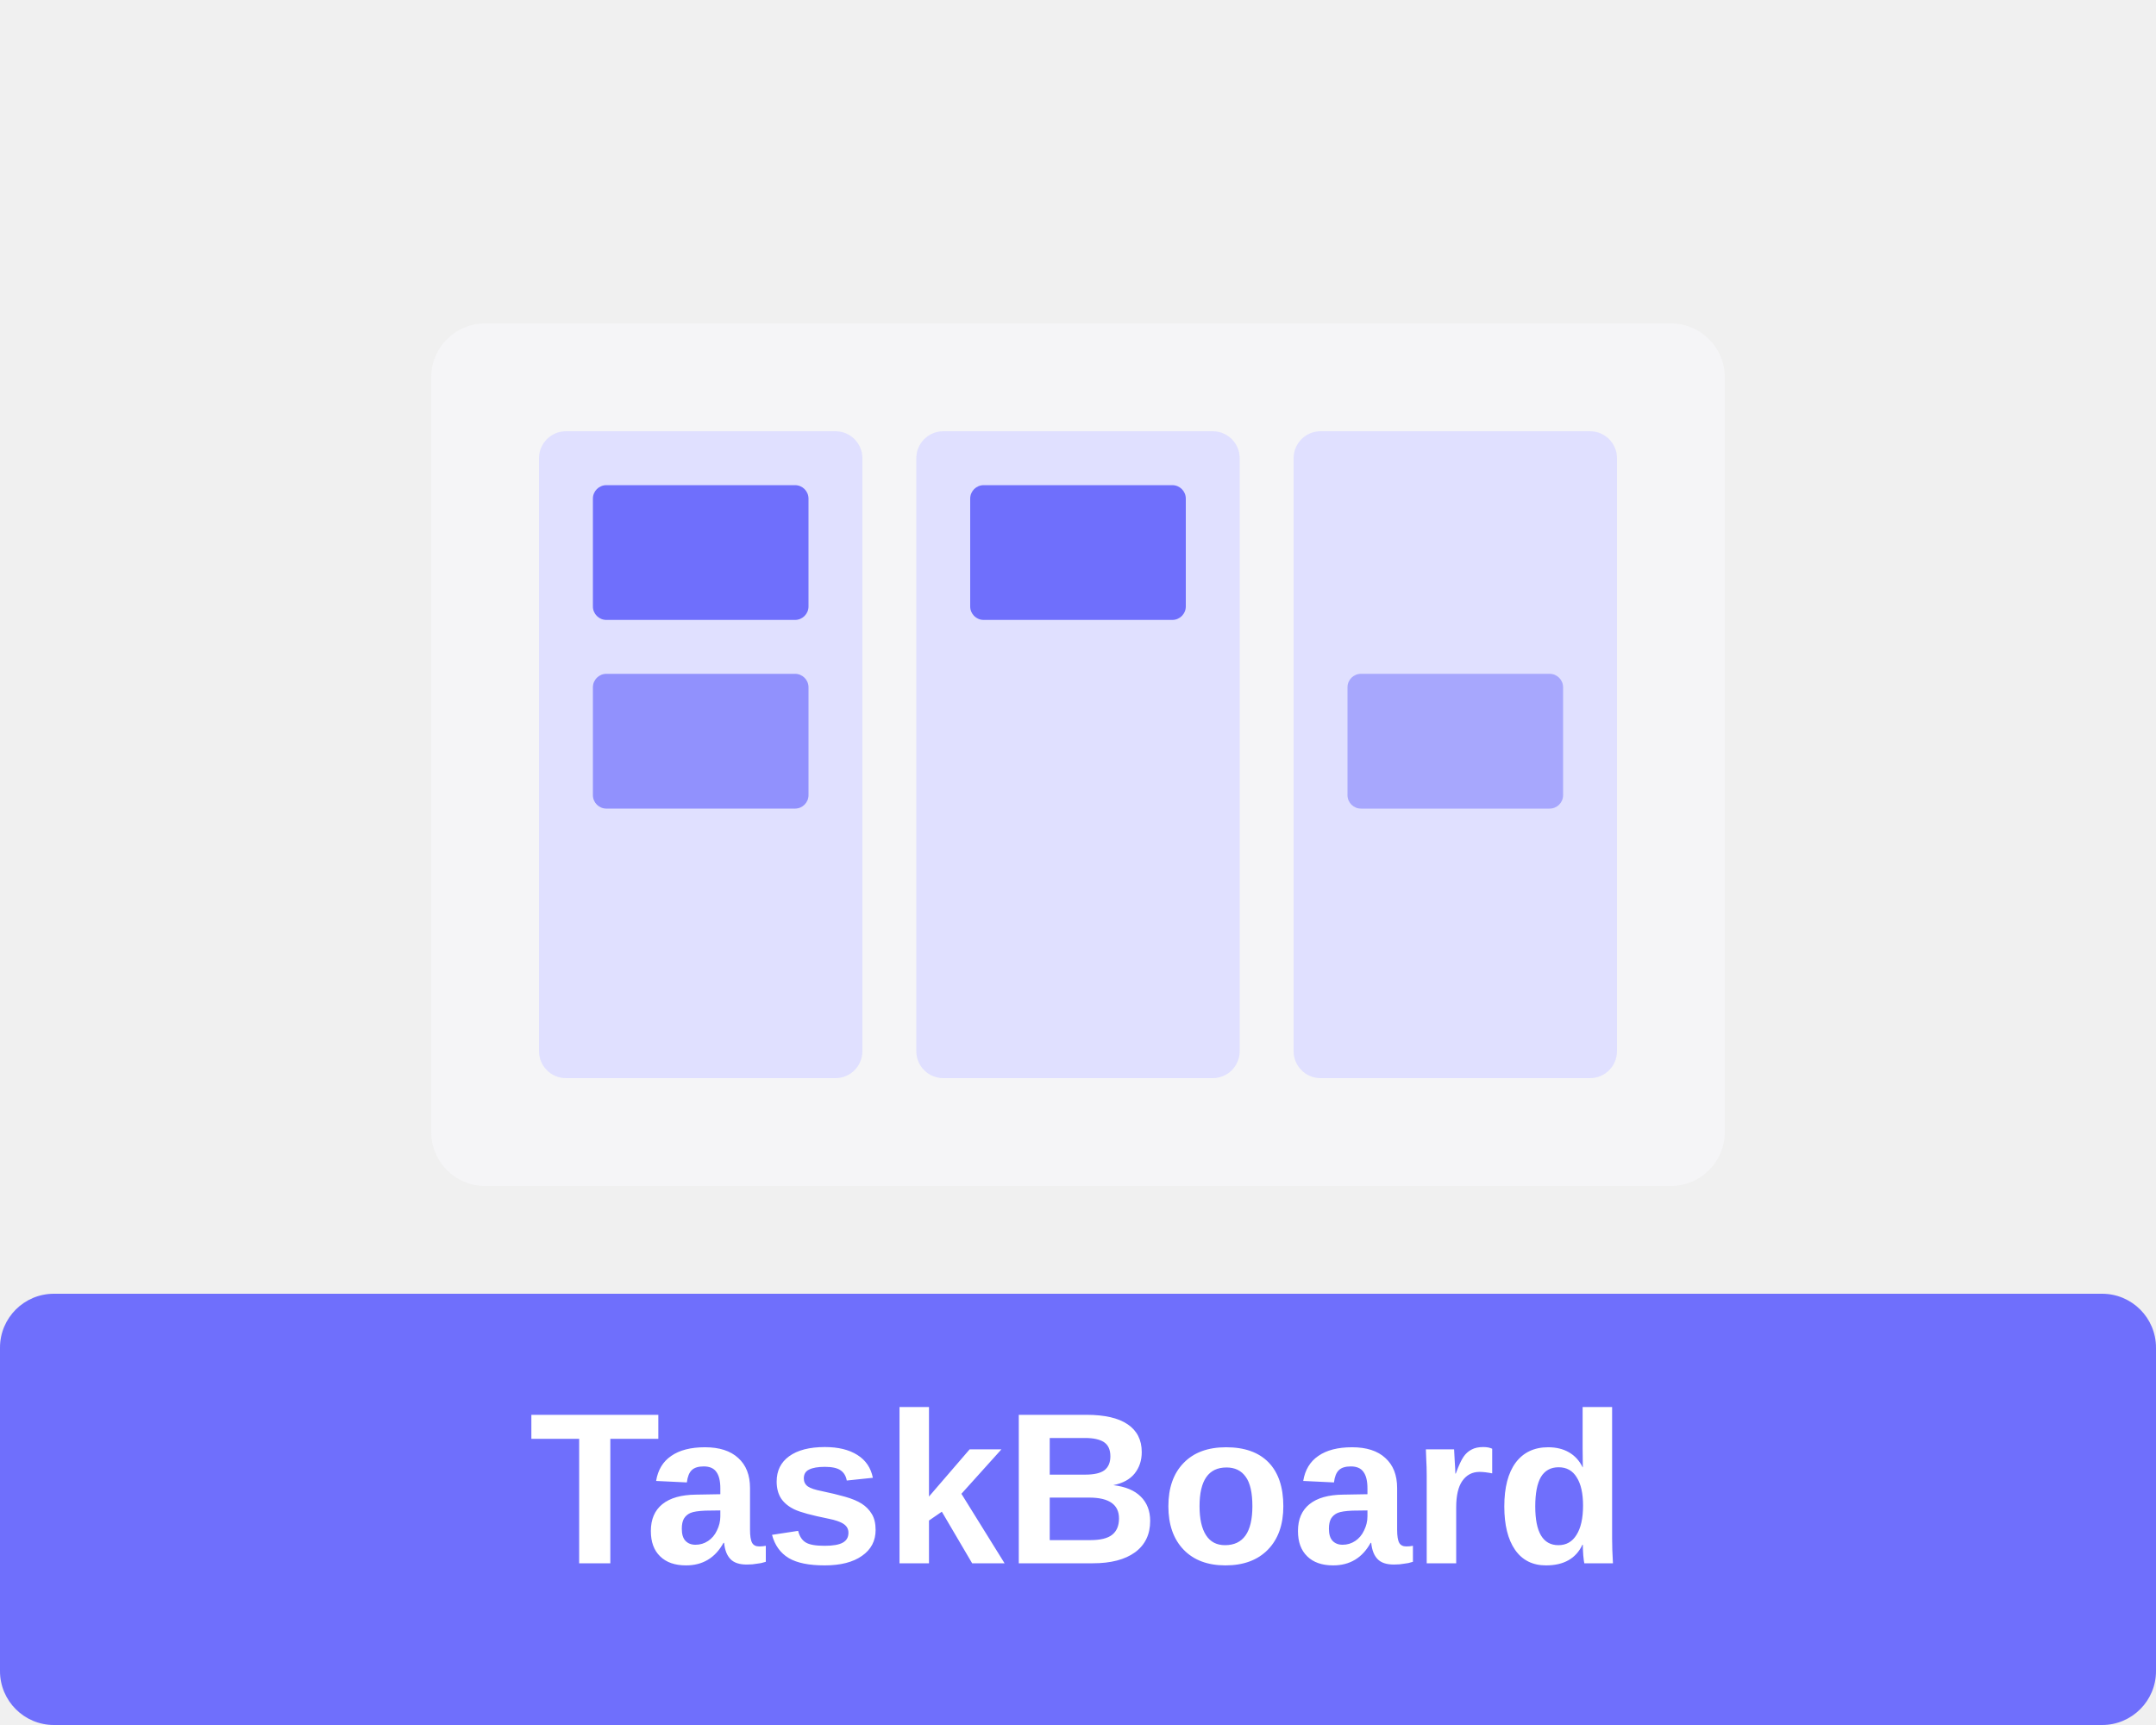
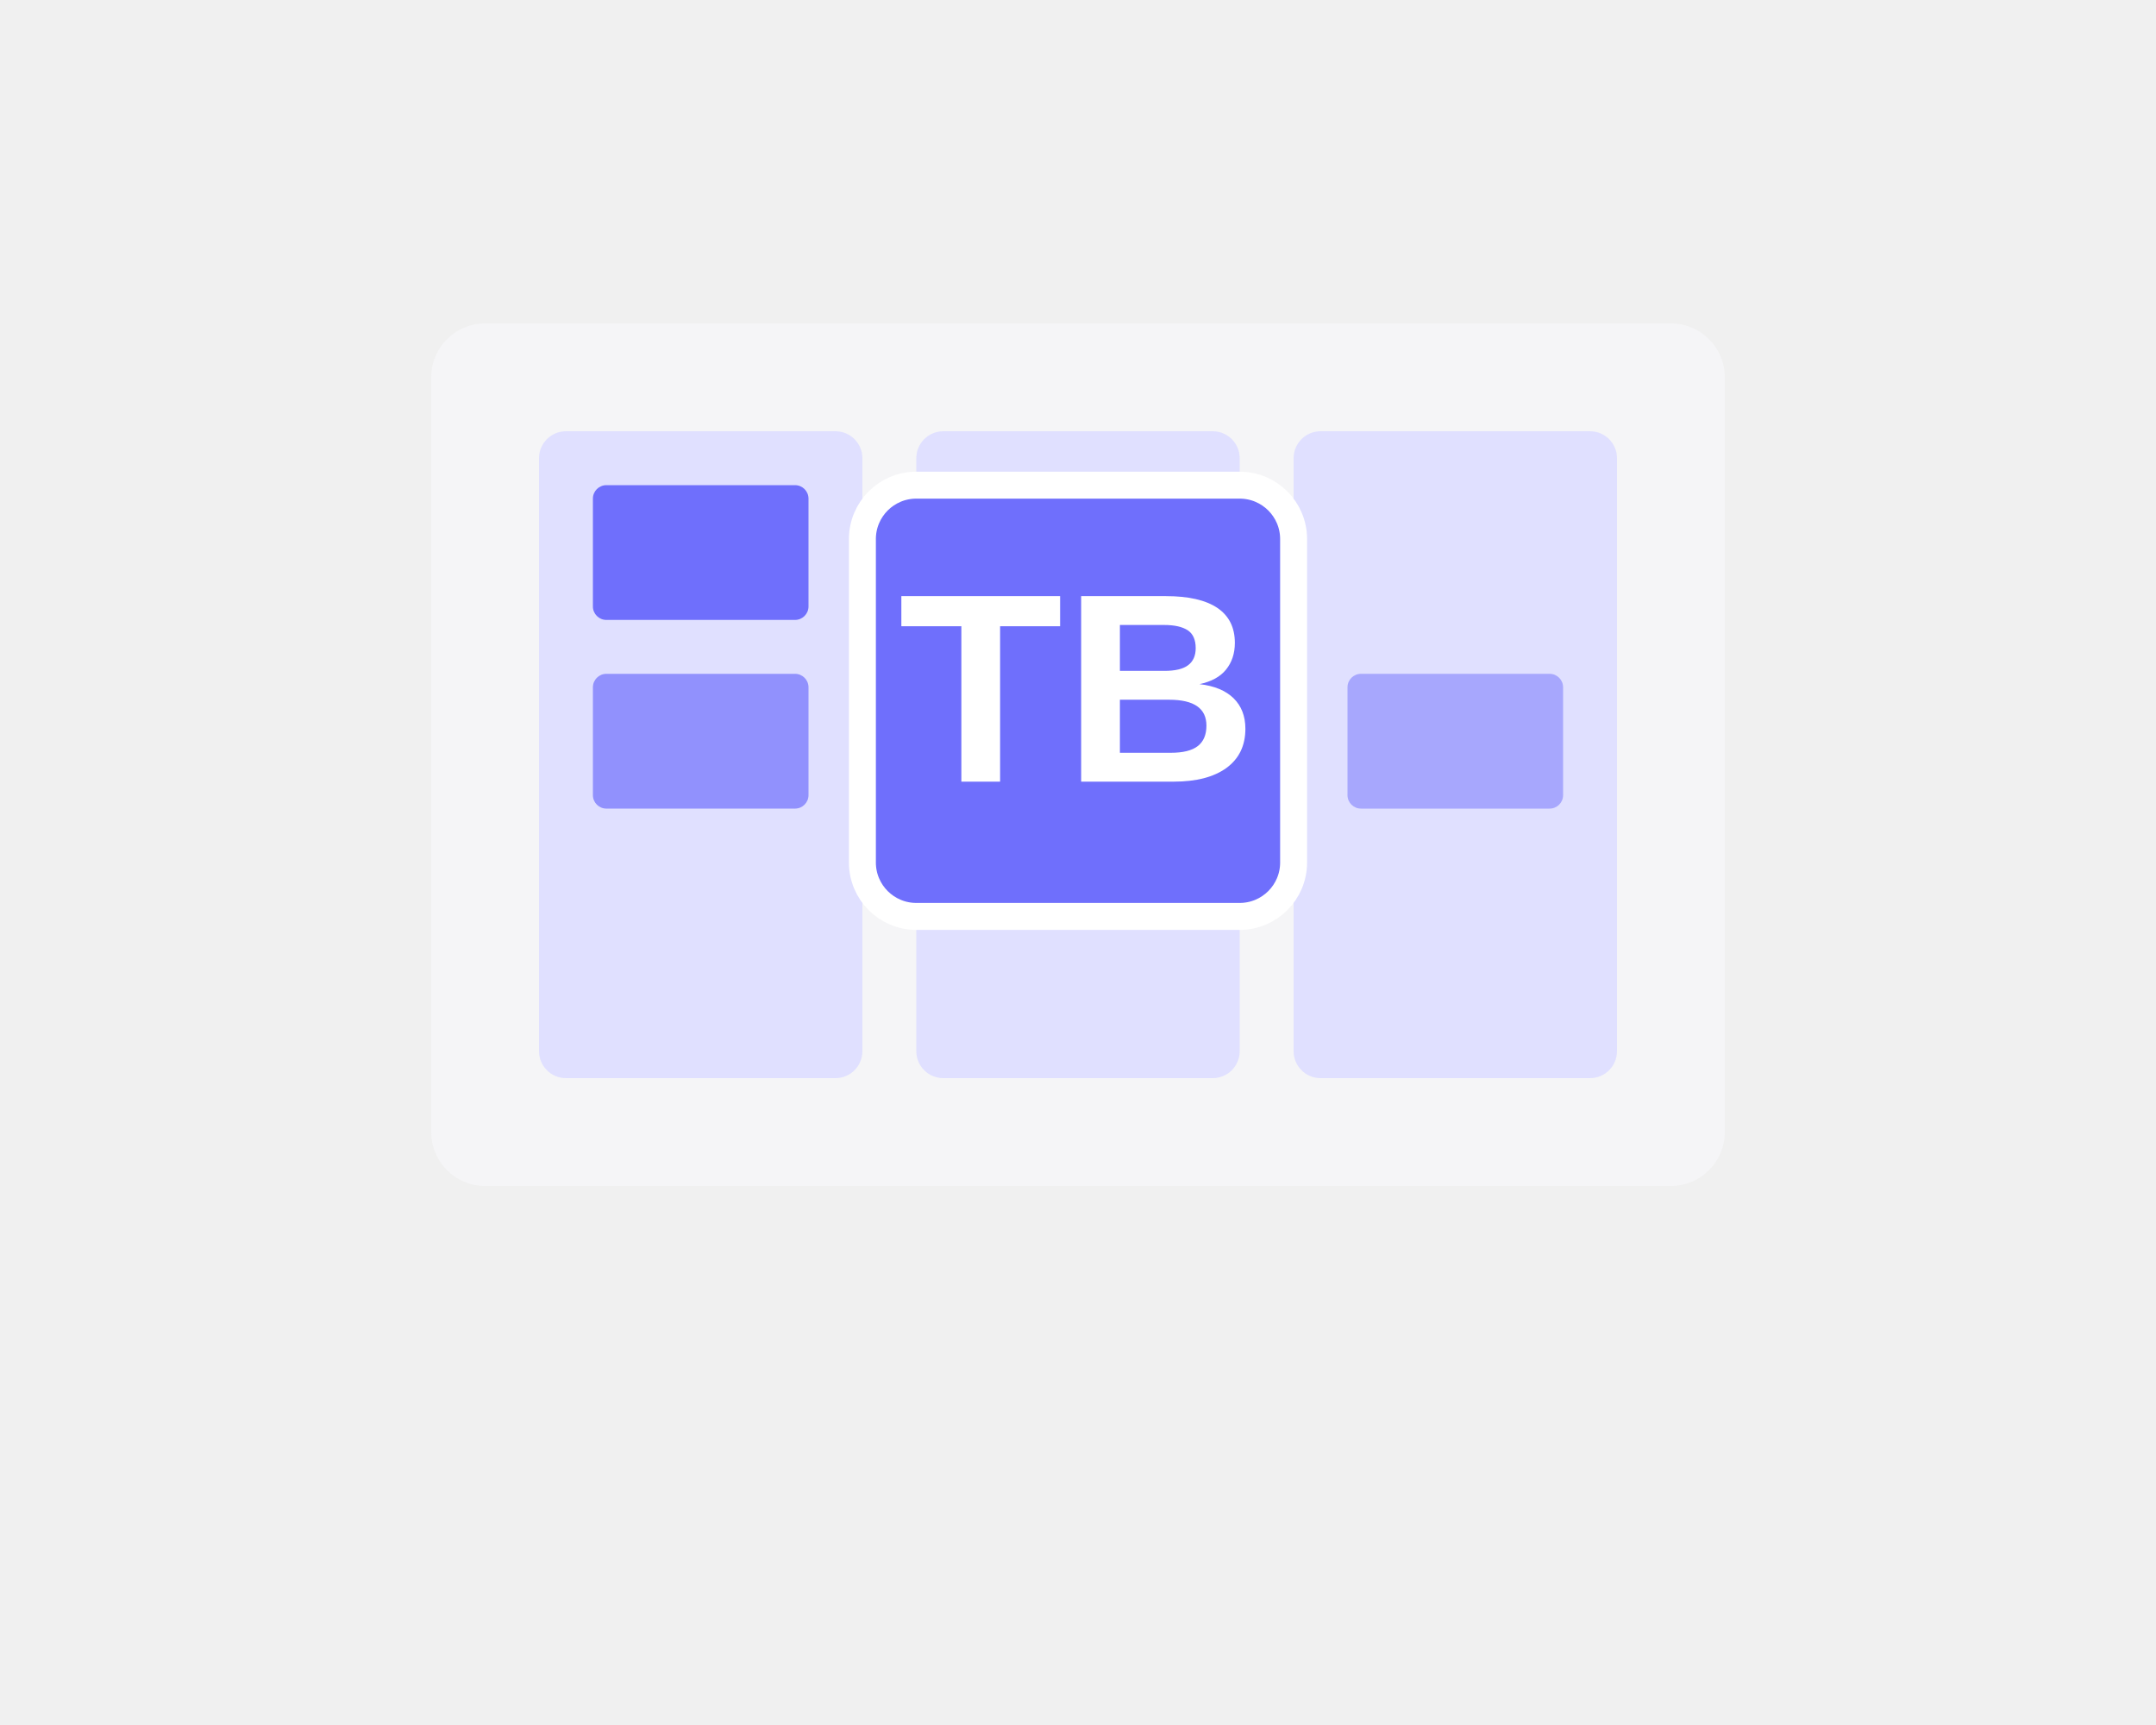
<svg xmlns="http://www.w3.org/2000/svg" width="160" height="128" viewBox="0 0 160 128" fill="none">
  <rect x="32" y="24" width="96" height="64" rx="4" fill="#F5F5F7" />
  <rect x="40" y="32" width="24" height="48" rx="2" fill="#E0E0FF" />
  <rect x="68" y="32" width="24" height="48" rx="2" fill="#E0E0FF" />
  <rect x="96" y="32" width="24" height="48" rx="2" fill="#E0E0FF" />
  <rect x="44" y="36" width="16" height="10" rx="1" fill="#6F6FFC" />
  <rect x="44" y="50" width="16" height="10" rx="1" fill="#6F6FFC" fill-opacity="0.7" />
  <rect x="72" y="36" width="16" height="10" rx="1" fill="#6F6FFC" />
  <rect x="100" y="50" width="16" height="10" rx="1" fill="#6F6FFC" fill-opacity="0.5" />
-   <rect x="0" y="96" width="160" height="32" fill="#6F6FFC" rx="4" />
-   <text x="80" y="116" font-family="Arial" font-size="16" font-weight="600" text-anchor="middle" fill="white">TaskBoard</text>
+   <rect x="64" y="36" width="32" height="32" rx="4" fill="#6F6FFC" stroke="white" stroke-width="2" />
+   <text x="80" y="58" font-family="Arial" font-size="20" font-weight="700" text-anchor="middle" fill="white">TB</text>
</svg>
